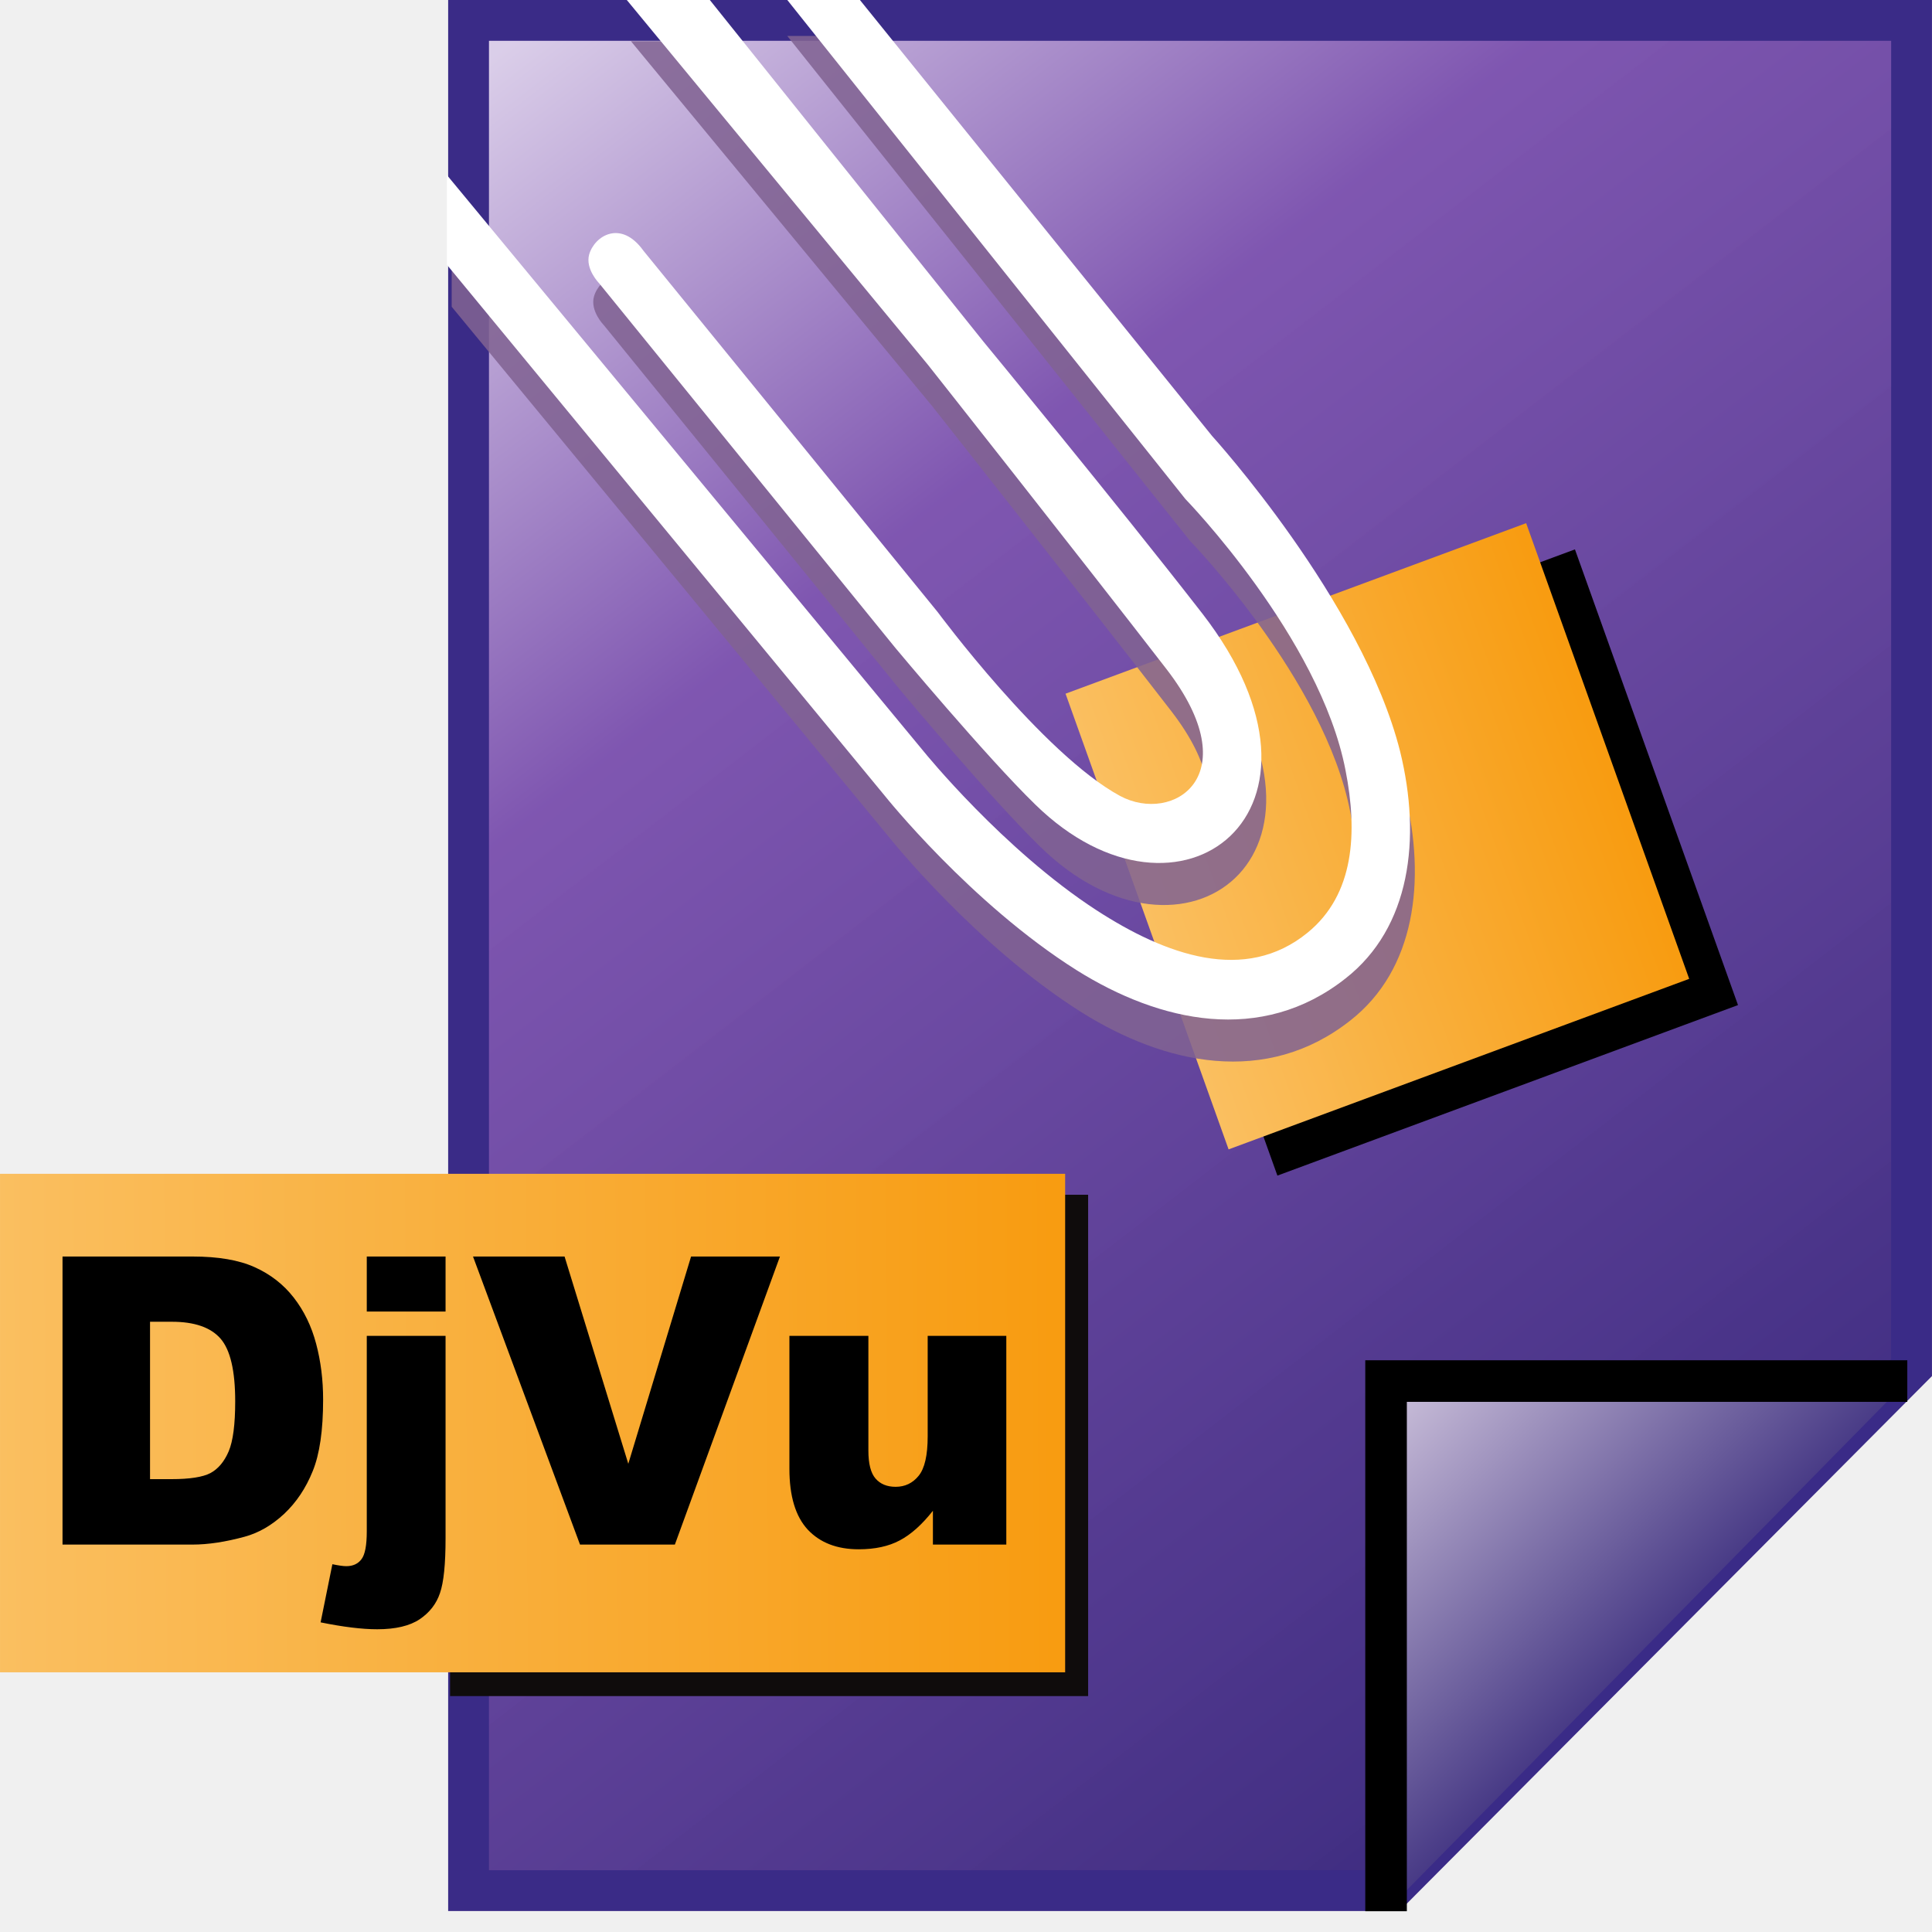
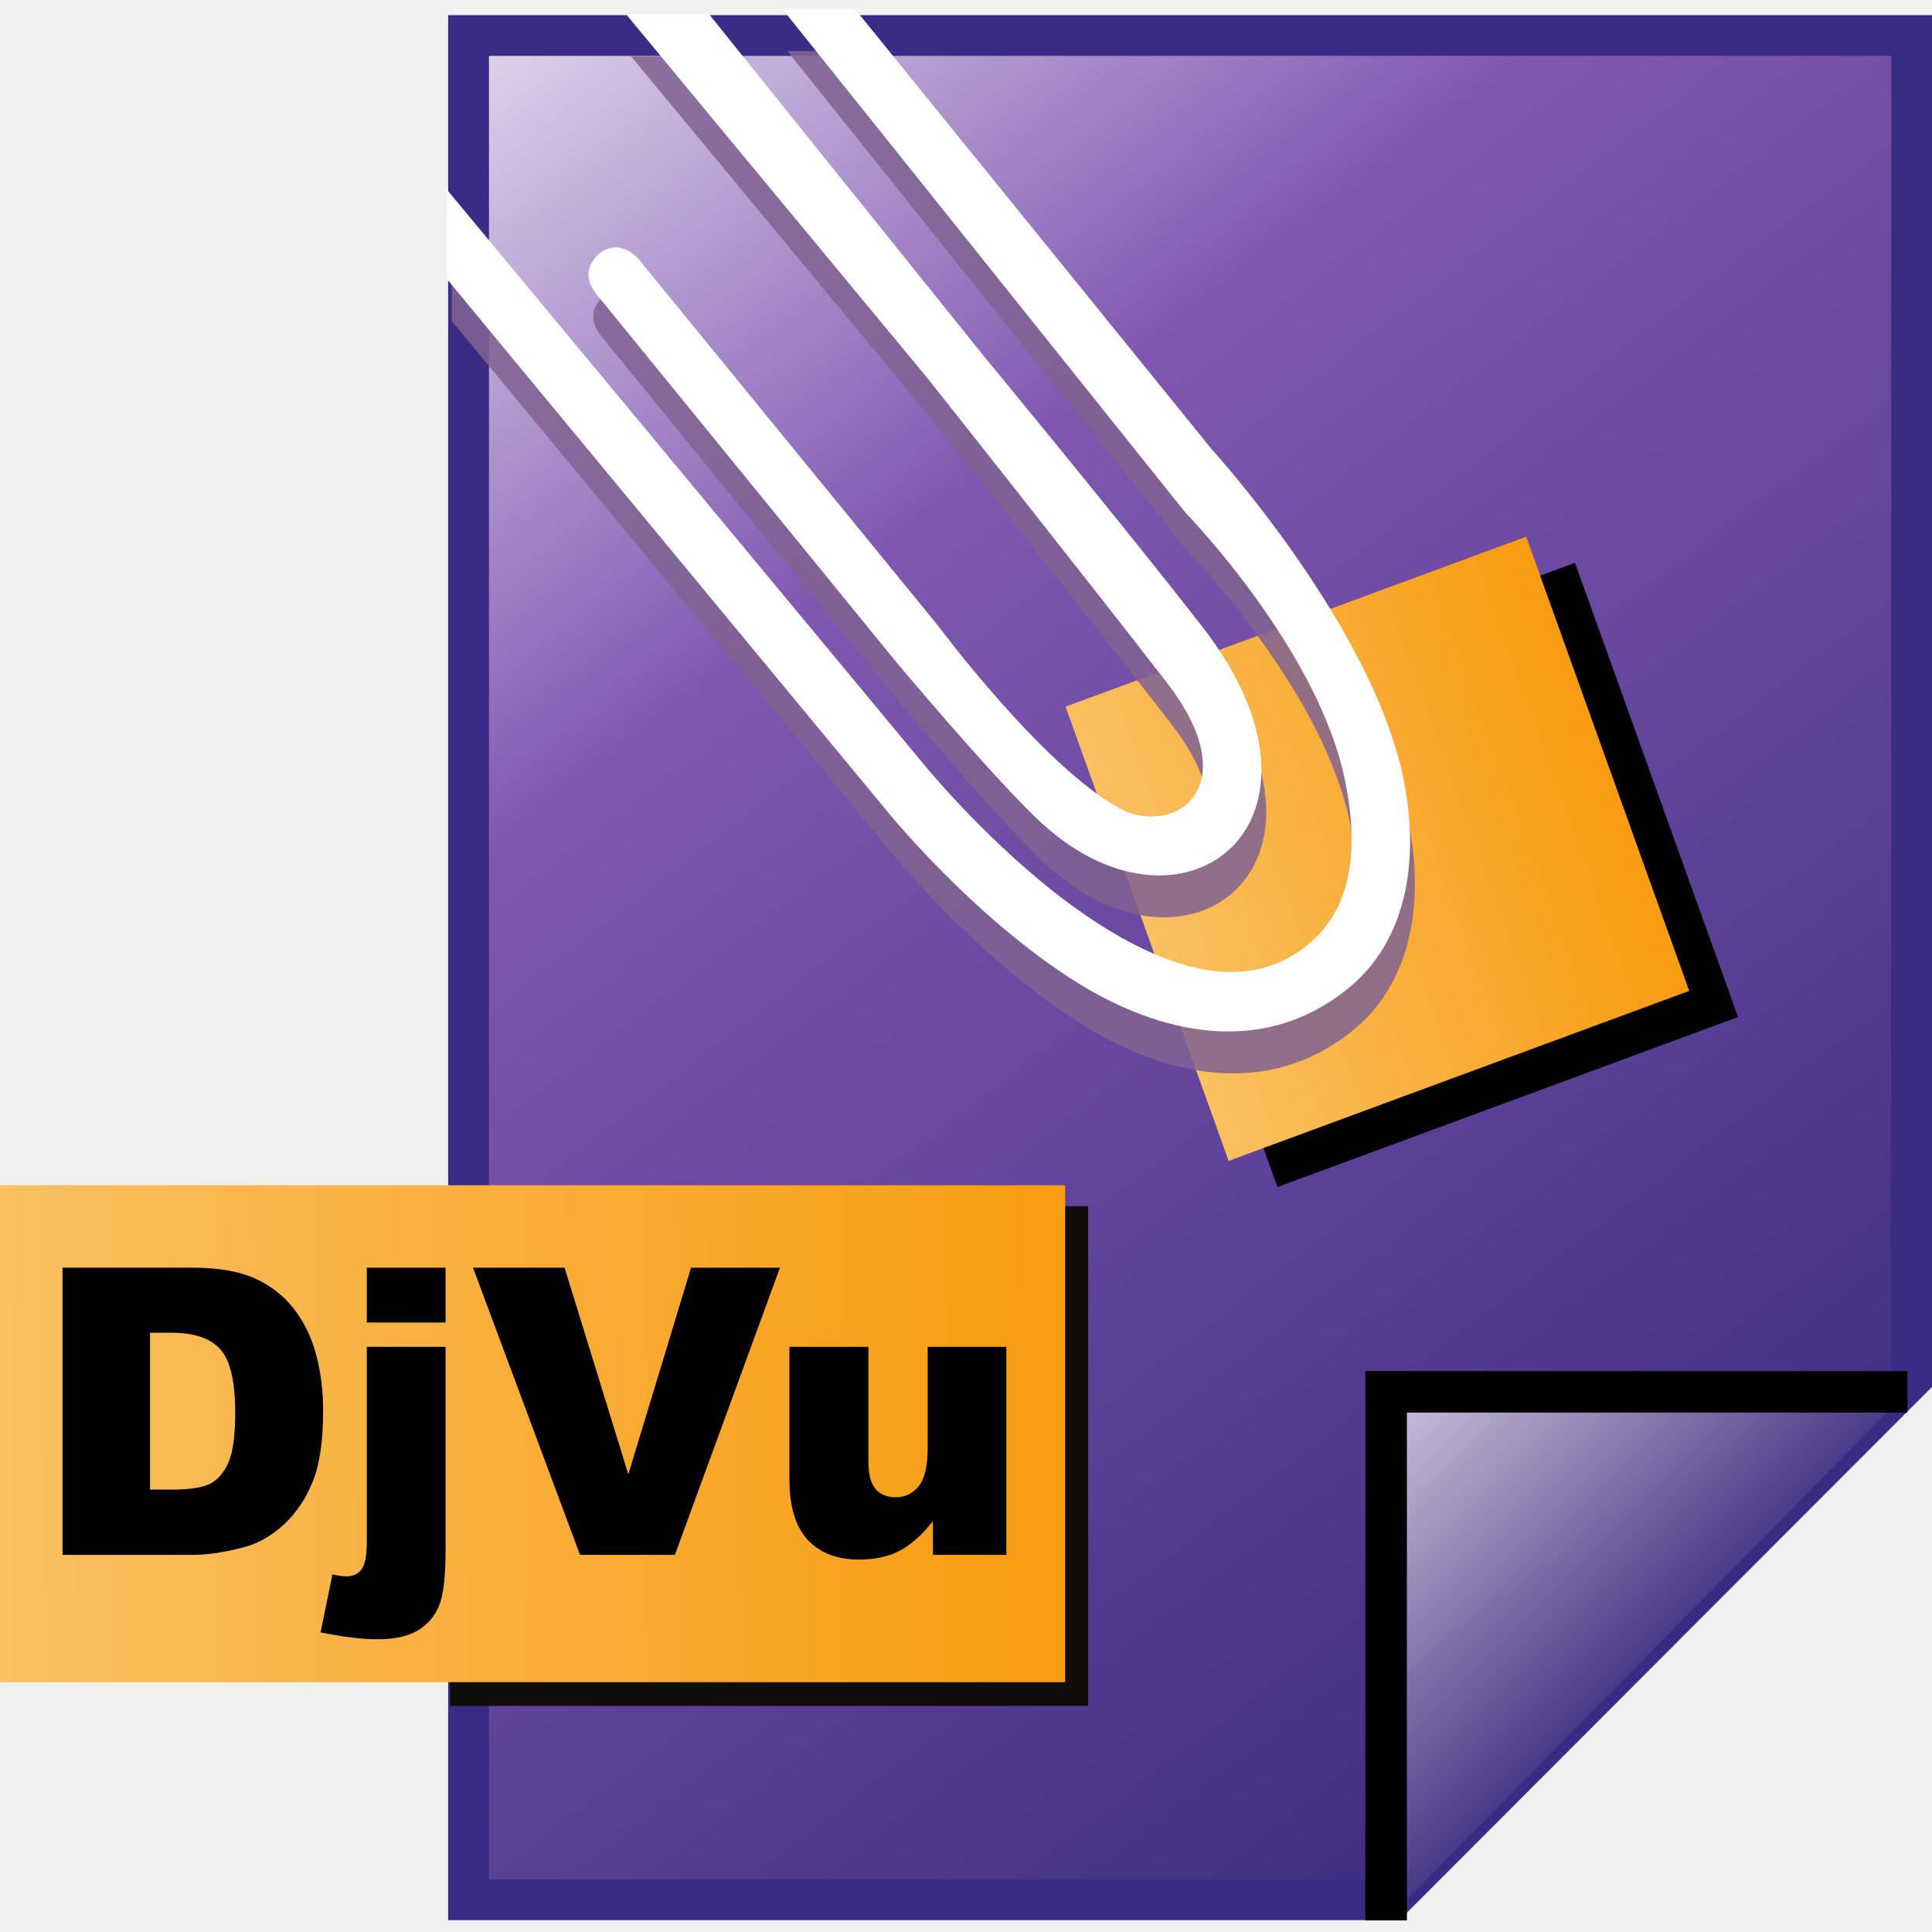
- <svg xmlns="http://www.w3.org/2000/svg" xmlns:xlink="http://www.w3.org/1999/xlink" width="48" height="48" id="svg2524" version="1.0">
+ <svg xmlns="http://www.w3.org/2000/svg" xmlns:xlink="http://www.w3.org/1999/xlink" width="128" height="128" viewBox="0 0 48 48" id="svg2524" version="1.0">
  <defs id="defs2526">
    <linearGradient id="linearGradient11663">
      <stop style="stop-color:#342679;stop-opacity:1;" offset="0" id="stop11665" />
      <stop style="stop-color:#dacfe4;stop-opacity:1;" offset="1" id="stop11667" />
    </linearGradient>
    <linearGradient xlink:href="#linearGradient11663" id="linearGradient2518" gradientUnits="userSpaceOnUse" x1="40.864" y1="40.518" x2="33.136" y2="32.652" />
    <linearGradient xlink:href="#linearGradient11545" id="linearGradient2525" gradientUnits="userSpaceOnUse" x1="25.554" y1="34.006" x2="0" y2="34.153" />
    <clipPath id="clip48">
      <path d="M 10.844,39.414 L 0,39.414 L 0,28.461 L 10.844,28.461 L 10.844,0.004 L 46.387,0.004 L 46.387,32.738 L 33.328,45.797 L 10.844,45.797 L 10.844,39.414" id="path148" />
    </clipPath>
    <clipPath id="clip32">
      <path d="M 10.844,39.414 L 0,39.414 L 0,28.461 L 10.844,28.461 L 10.844,0.004 L 46.387,0.004 L 46.387,32.738 L 33.328,45.797 L 10.844,45.797 L 10.844,39.414" id="path100" />
    </clipPath>
    <clipPath id="clip7">
      <path d="M 10.844,39.414 L 0,39.414 L 0,28.461 L 10.844,28.461 L 10.844,0.004 L 46.387,0.004 L 46.387,32.738 L 33.328,45.797 L 10.844,45.797 L 10.844,39.414" id="path25" />
    </clipPath>
    <linearGradient id="linearGradient11545">
      <stop style="stop-color:#f89c11;stop-opacity:1;" offset="0" id="stop11547" />
      <stop style="stop-color:#fabf60;stop-opacity:1" offset="1" id="stop11549" />
    </linearGradient>
    <linearGradient xlink:href="#linearGradient11545" id="linearGradient11653" gradientUnits="userSpaceOnUse" gradientTransform="matrix(0.4601868,0,0,0.9728475,2.230783,28.62203)" x1="25.554" y1="34.006" x2="0" y2="34.153" />
    <linearGradient id="linearGradient2545">
      <stop id="stop2547" offset="0" style="stop-color:#342679;stop-opacity:1;" />
      <stop style="stop-color:#7b51ae;stop-opacity:0.969;" offset="0.722" id="stop2553" />
      <stop id="stop2549" offset="1" style="stop-color:#d9cce8;stop-opacity:0.969;" />
    </linearGradient>
    <linearGradient xlink:href="#linearGradient2545" id="linearGradient2543" gradientUnits="userSpaceOnUse" gradientTransform="matrix(0.9880039,0,0,0.9757112,0.5252674,7.9045507e-2)" x1="45.034" y1="44.966" x2="11.675" y2="1.461" />
    <linearGradient xlink:href="#linearGradient11663" id="linearGradient2749" gradientUnits="userSpaceOnUse" x1="40.864" y1="40.518" x2="33.136" y2="32.652" gradientTransform="matrix(1.023789,0,0,1.041405,4.985713,9.051336)" />
    <linearGradient xlink:href="#linearGradient11545" id="linearGradient2756" gradientUnits="userSpaceOnUse" x1="25.554" y1="34.006" x2="0" y2="34.153" gradientTransform="matrix(1.023789,0,0,1.041405,4.985713,9.051336)" />
    <linearGradient xlink:href="#linearGradient2545" id="linearGradient2774" gradientUnits="userSpaceOnUse" gradientTransform="matrix(1.011508,0,0,1.016111,5.523476,9.133655)" x1="45.034" y1="44.966" x2="11.675" y2="1.461" />
    <linearGradient xlink:href="#linearGradient11663" id="linearGradient2426" gradientUnits="userSpaceOnUse" gradientTransform="matrix(1.023789,0,0,1.041405,4.985713,9.051336)" x1="40.864" y1="40.518" x2="33.136" y2="32.652" />
    <linearGradient xlink:href="#linearGradient11545" id="linearGradient2433" gradientUnits="userSpaceOnUse" gradientTransform="matrix(1.023789,0,0,1.041405,4.985713,9.051336)" x1="25.554" y1="34.006" x2="0" y2="34.153" />
    <linearGradient xlink:href="#linearGradient2545" id="linearGradient2451" gradientUnits="userSpaceOnUse" gradientTransform="matrix(1.011508,0,0,1.016111,5.523476,9.133655)" x1="45.034" y1="44.966" x2="11.675" y2="1.461" />
  </defs>
  <g id="layer1" transform="translate(-4.985713,-9.26397)">
-     <g id="g2454">
+     <g id="g2454" transform="matrix(1.000026,0,0,0.9968473,-1.2968723e-4,0.405534)">
      <path id="path11621" d="M 16.627,9.771 L 16.627,56.236 L 39.544,56.236 L 52.478,43.243 L 52.478,9.771 L 16.627,9.771 z" style="fill:url(#linearGradient2451);fill-opacity:1;fill-rule:evenodd;stroke:#3a2b87;stroke-width:1.014px;stroke-linecap:butt;stroke-linejoin:miter;stroke-opacity:1" />
      <g transform="matrix(1.023789,0,0,1.041405,9.681616,-27.57005)" id="g11649">
        <rect style="fill:#000000;fill-opacity:1" id="rect11645" width="11.895" height="11.569" x="3.13" y="57.056" ry="2.7001941e-17" transform="matrix(0.9396926,-0.3420201,0.3420201,0.9396926,0,0)" />
        <rect style="fill:url(#linearGradient11653);fill-opacity:1" id="rect11641" width="11.895" height="11.569" x="2.231" y="56.063" ry="2.7001941e-17" transform="matrix(0.9396926,-0.3420201,0.3420201,0.9396926,0,0)" />
      </g>
      <g transform="matrix(1.023789,0,0,1.041405,4.985713,9.051336)" clip-path="url(#clip7)" clip-rule="nonzero" id="g1139">
        <path style="fill:#0f0c0c;fill-opacity:1;fill-rule:nonzero;stroke:none" d="M 10.922,40.668 L 26.406,40.668 L 26.406,28.707 L 10.922,28.707 L 10.922,40.668 z" id="path1141" />
      </g>
      <g style="fill:#816392;fill-opacity:0.862" transform="matrix(1.023789,0,0,1.041405,0.779179,8.770206)" id="g11677">
        <g style="fill:#816392;fill-opacity:0.862" id="g11679" clip-rule="nonzero" clip-path="url(#clip32)" transform="translate(4.22618,1.327416)">
          <path id="path11681" d="M 26.129,23.297 C 28.145,24.539 30.609,25.078 32.652,23.492 C 34.227,22.281 34.496,20.156 33.977,18.078 C 33.059,14.492 29.414,10.551 29.414,10.551 L 18.973,-2.156 C 18.973,-2.156 18.836,-2.328 18.539,-2.418 C 18.125,-2.535 17.504,-2.156 17.855,-1.391 L 28.766,12.055 C 28.766,12.055 32.031,15.359 32.652,18.527 C 32.949,20.012 32.867,21.488 31.734,22.398 C 30.215,23.621 28.289,22.938 26.605,21.863 C 24.344,20.418 22.43,18.094 22.43,18.094 L 7.777,0.68 L 7.613,2.613 L 21.473,19.137 C 21.473,19.137 23.555,21.703 26.129,23.297" style="fill:#816392;fill-opacity:0.862;fill-rule:nonzero;stroke:none" />
        </g>
        <g style="fill:#816392;fill-opacity:0.862" id="g11683" clip-rule="nonzero" clip-path="url(#clip48)" transform="translate(4.226181,1.453563)">
          <path id="path11685" d="M 28.305,15.984 C 30.309,18.535 28.465,19.691 27.18,19.012 C 25.305,18.012 22.754,14.625 22.754,14.625 L 15.613,6.004 C 15.07,5.258 14.43,5.645 14.297,6.094 C 14.199,6.441 14.535,6.777 14.535,6.777 L 21.727,15.48 C 21.727,15.48 23.934,18.082 25.125,19.219 C 28.625,22.586 32.887,19.371 29.176,14.66 C 27.074,12 23.867,8.176 23.867,8.176 L 13.371,-4.707 L 11.859,-4.84 L 11.789,-4.051 L 22.512,8.719 C 22.512,8.719 26.148,13.242 28.305,15.984" style="fill:#816392;fill-opacity:0.862;fill-rule:nonzero;stroke:none" />
        </g>
      </g>
      <g transform="matrix(1.023789,0,0,1.041405,0.659598,7.725718)" id="g11671">
        <g id="g3875" clip-rule="nonzero" clip-path="url(#clip32)" transform="translate(4.22618,1.327416)">
          <path id="path3877" d="M 26.129,23.297 C 28.145,24.539 30.609,25.078 32.652,23.492 C 34.227,22.281 34.496,20.156 33.977,18.078 C 33.059,14.492 29.414,10.551 29.414,10.551 L 18.973,-2.156 C 18.973,-2.156 18.836,-2.328 18.539,-2.418 C 18.125,-2.535 17.504,-2.156 17.855,-1.391 L 28.766,12.055 C 28.766,12.055 32.031,15.359 32.652,18.527 C 32.949,20.012 32.867,21.488 31.734,22.398 C 30.215,23.621 28.289,22.938 26.605,21.863 C 24.344,20.418 22.43,18.094 22.43,18.094 L 7.777,0.68 L 7.613,2.613 L 21.473,19.137 C 21.473,19.137 23.555,21.703 26.129,23.297" style="fill:#ffffff;fill-opacity:1;fill-rule:nonzero;stroke:none" />
        </g>
        <g id="g6171" clip-rule="nonzero" clip-path="url(#clip48)" transform="translate(4.226181,1.453563)">
          <path id="path6173" d="M 28.305,15.984 C 30.309,18.535 28.465,19.691 27.18,19.012 C 25.305,18.012 22.754,14.625 22.754,14.625 L 15.613,6.004 C 15.07,5.258 14.43,5.645 14.297,6.094 C 14.199,6.441 14.535,6.777 14.535,6.777 L 21.727,15.48 C 21.727,15.48 23.934,18.082 25.125,19.219 C 28.625,22.586 32.887,19.371 29.176,14.66 C 27.074,12 23.867,8.176 23.867,8.176 L 13.371,-4.707 L 11.859,-4.84 L 11.789,-4.051 L 22.512,8.719 C 22.512,8.719 26.148,13.242 28.305,15.984" style="fill:#ffffff;fill-opacity:1;fill-rule:nonzero;stroke:none" />
        </g>
      </g>
      <rect ry="2.8904797e-17" y="38.427" x="4.986" height="12.385" width="26.463" id="rect11543" style="fill:url(#linearGradient2433);fill-opacity:1" />
      <text transform="scale(0.9915063,1.008566)" id="text11553" y="40.434" x="6.855" style="font-size:41.302px;font-style:normal;font-weight:normal;fill:#000000;fill-opacity:1;stroke:none;stroke-width:1px;stroke-linecap:butt;stroke-linejoin:miter;stroke-opacity:1;font-family:Bitstream Vera Sans" xml:space="preserve">
        <tspan id="tspan11555" x="6.855" y="40.434" />
      </text>
      <path id="text11559" d="M 6.595,40.138 L 9.853,40.138 C 10.495,40.138 11.013,40.225 11.406,40.399 C 11.803,40.574 12.131,40.824 12.389,41.15 C 12.647,41.476 12.834,41.855 12.95,42.287 C 13.067,42.719 13.125,43.178 13.125,43.662 C 13.125,44.42 13.038,45.009 12.863,45.428 C 12.692,45.845 12.454,46.195 12.147,46.479 C 11.84,46.759 11.511,46.946 11.16,47.04 C 10.679,47.169 10.243,47.234 9.853,47.234 L 6.595,47.234 L 6.595,40.138 M 8.788,41.745 L 8.788,45.622 L 9.325,45.622 C 9.783,45.622 10.109,45.572 10.303,45.472 C 10.496,45.369 10.648,45.191 10.758,44.939 C 10.868,44.685 10.922,44.273 10.922,43.705 C 10.922,42.953 10.8,42.439 10.555,42.161 C 10.309,41.884 9.903,41.745 9.335,41.745 L 8.788,41.745 M 14.219,40.138 L 16.193,40.138 L 16.193,41.493 L 14.219,41.493 L 14.219,40.138 M 14.219,42.093 L 16.193,42.093 L 16.193,47.079 C 16.193,47.714 16.147,48.165 16.053,48.429 C 15.963,48.694 15.793,48.908 15.545,49.073 C 15.296,49.237 14.941,49.32 14.48,49.32 C 14.099,49.32 13.626,49.263 13.062,49.15 L 13.357,47.718 C 13.515,47.75 13.631,47.766 13.705,47.766 C 13.873,47.766 14.001,47.708 14.088,47.592 C 14.175,47.479 14.219,47.251 14.219,46.909 L 14.219,42.093 M 16.881,40.138 L 19.175,40.138 L 20.772,45.244 L 22.345,40.138 L 24.572,40.138 L 21.939,47.234 L 19.562,47.234 L 16.881,40.138 M 30.244,47.234 L 28.405,47.234 L 28.405,46.401 C 28.131,46.743 27.853,46.987 27.572,47.132 C 27.295,47.277 26.953,47.35 26.546,47.35 C 26.004,47.35 25.578,47.189 25.269,46.866 C 24.962,46.54 24.809,46.04 24.809,45.365 L 24.809,42.093 L 26.788,42.093 L 26.788,44.92 C 26.788,45.243 26.848,45.472 26.967,45.607 C 27.087,45.743 27.255,45.811 27.471,45.811 C 27.706,45.811 27.898,45.72 28.047,45.54 C 28.198,45.359 28.274,45.035 28.274,44.567 L 28.274,42.093 L 30.244,42.093 L 30.244,47.234" style="font-size:9.913px;font-style:normal;font-variant:normal;font-weight:normal;font-stretch:normal;text-align:start;line-height:100%;writing-mode:lr-tb;text-anchor:start;fill:#000000;fill-opacity:1;stroke:none;stroke-width:1px;stroke-linecap:butt;stroke-linejoin:miter;stroke-opacity:1;font-family:Arial Black;-inkscape-font-specification:Arial Black" transform="scale(0.9915063,1.008566)" />
      <path id="path11661" d="M 39.422,56.748 L 39.422,43.576 L 52.372,43.576" style="fill:url(#linearGradient2426);fill-opacity:1;fill-rule:evenodd;stroke:#000000;stroke-width:1.033px;stroke-linecap:butt;stroke-linejoin:miter;stroke-opacity:1" />
    </g>
  </g>
</svg>
